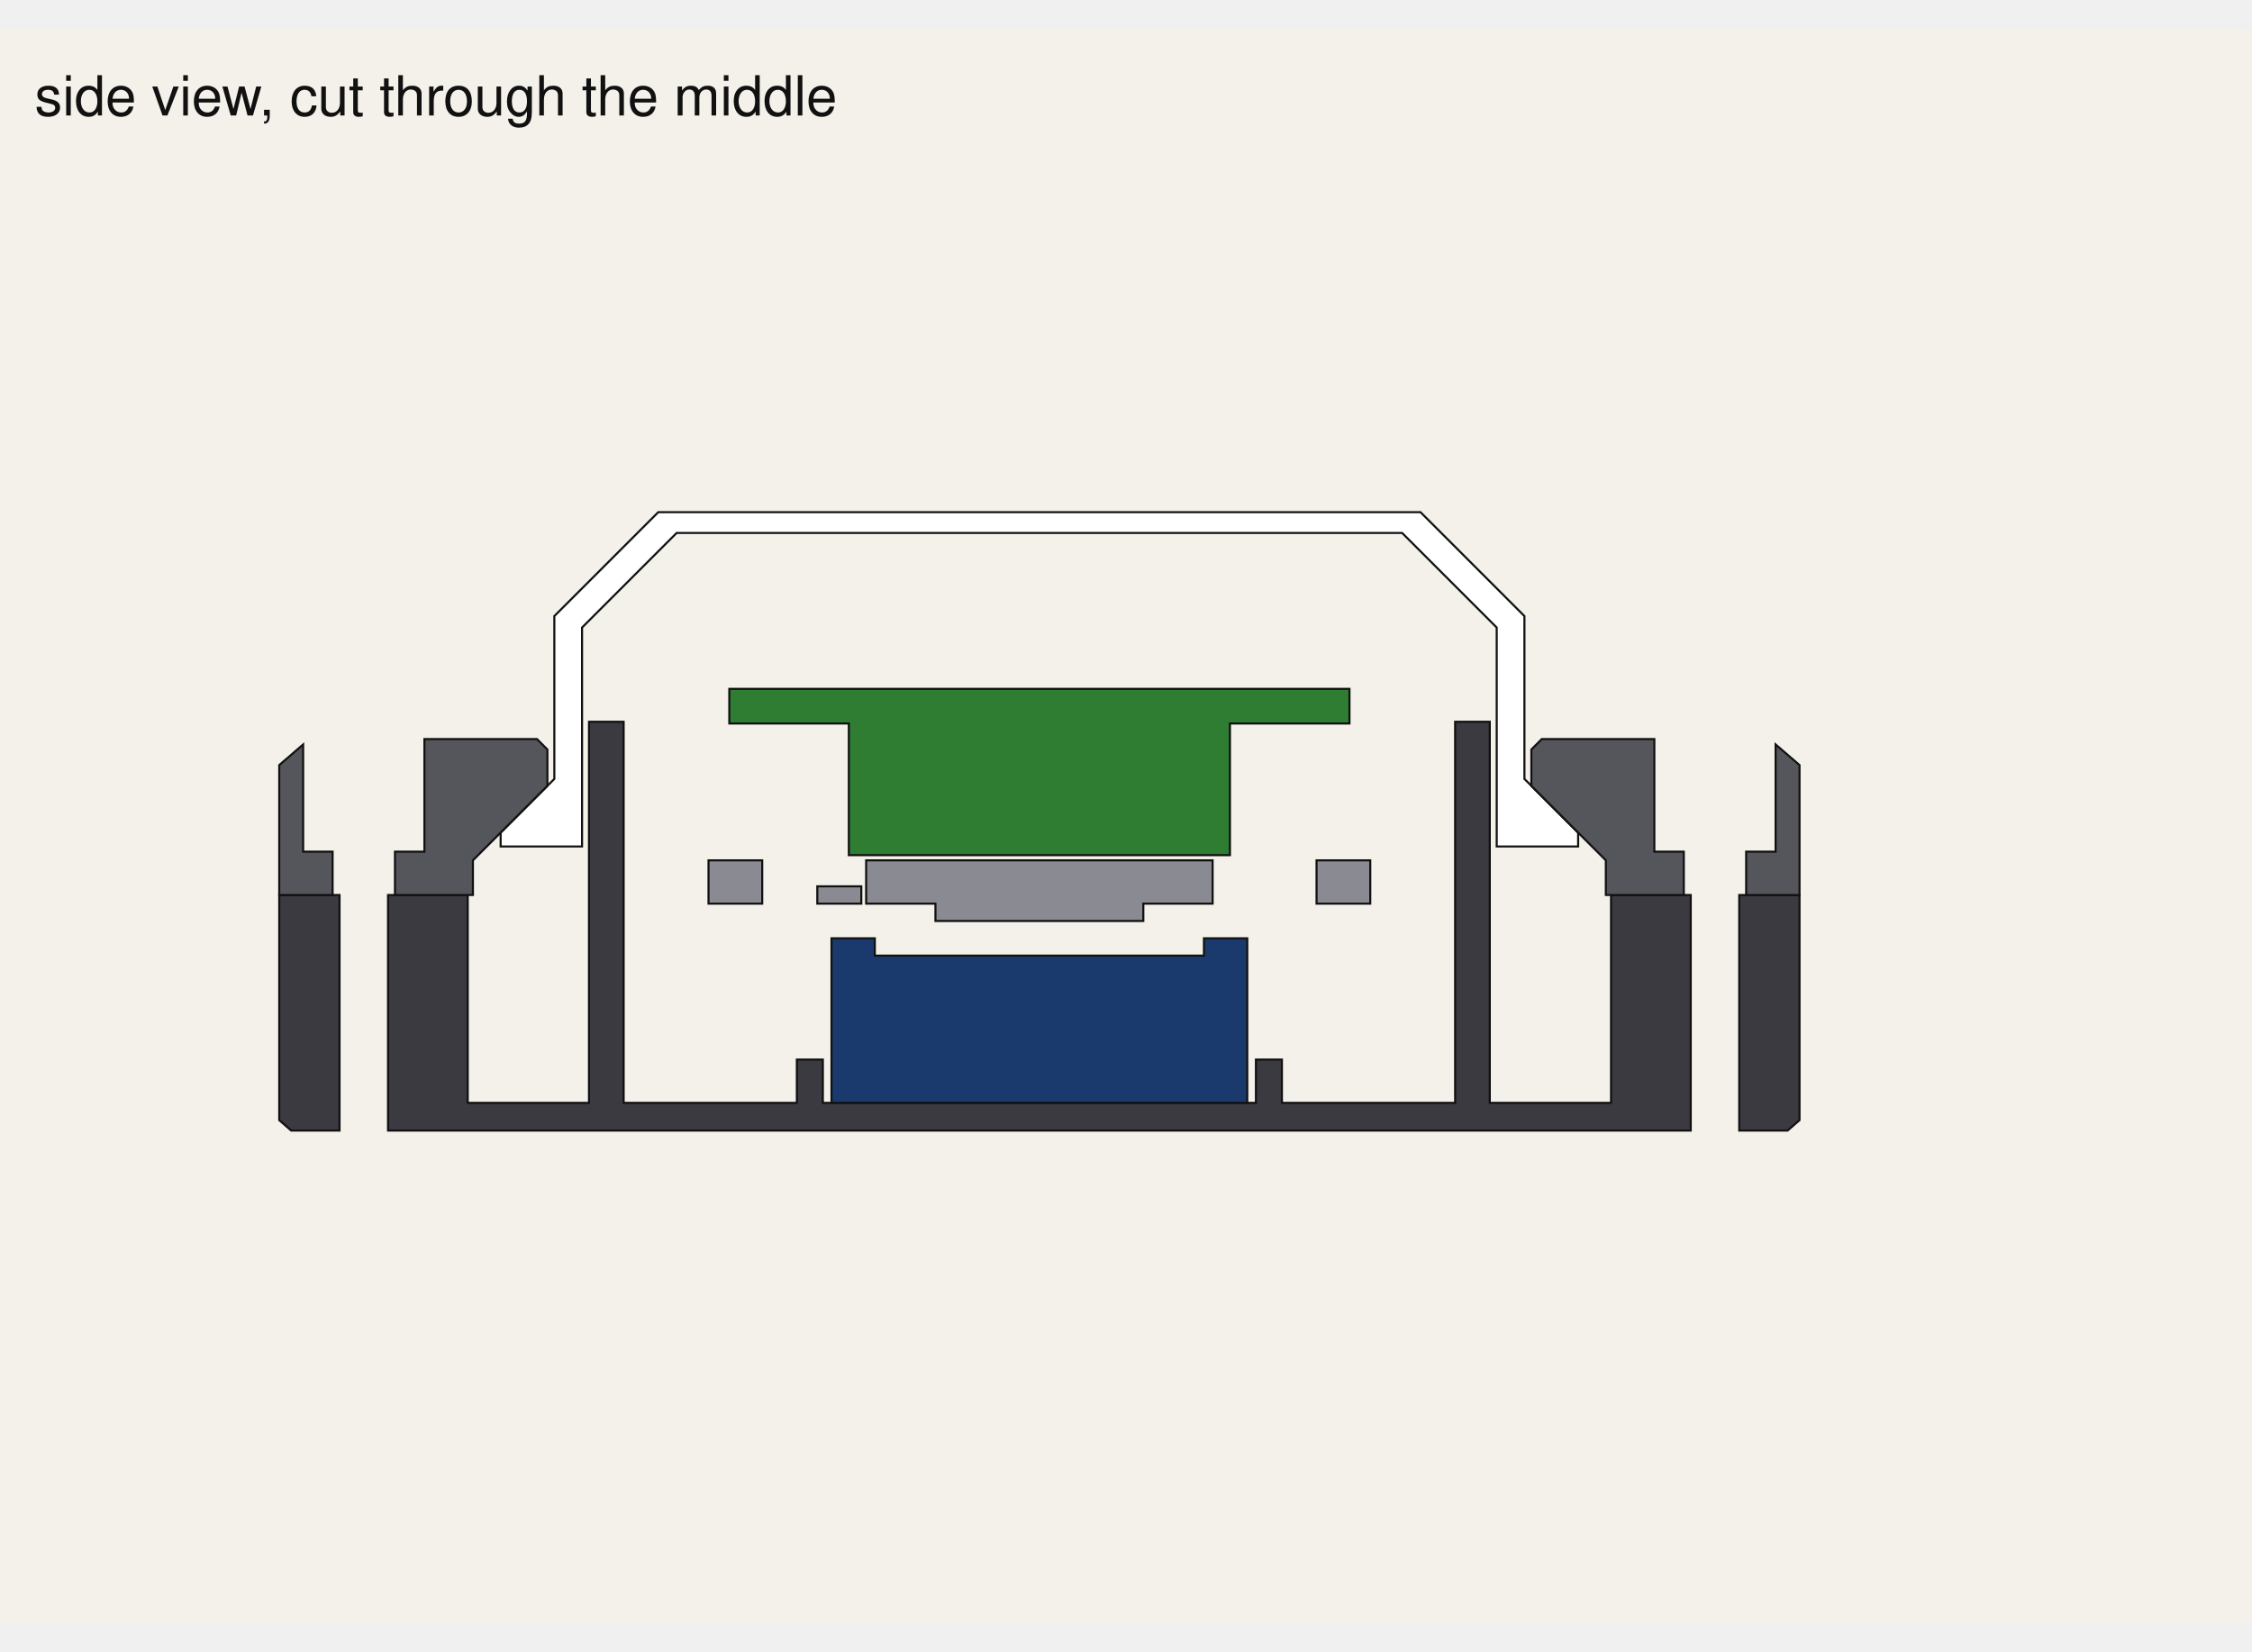
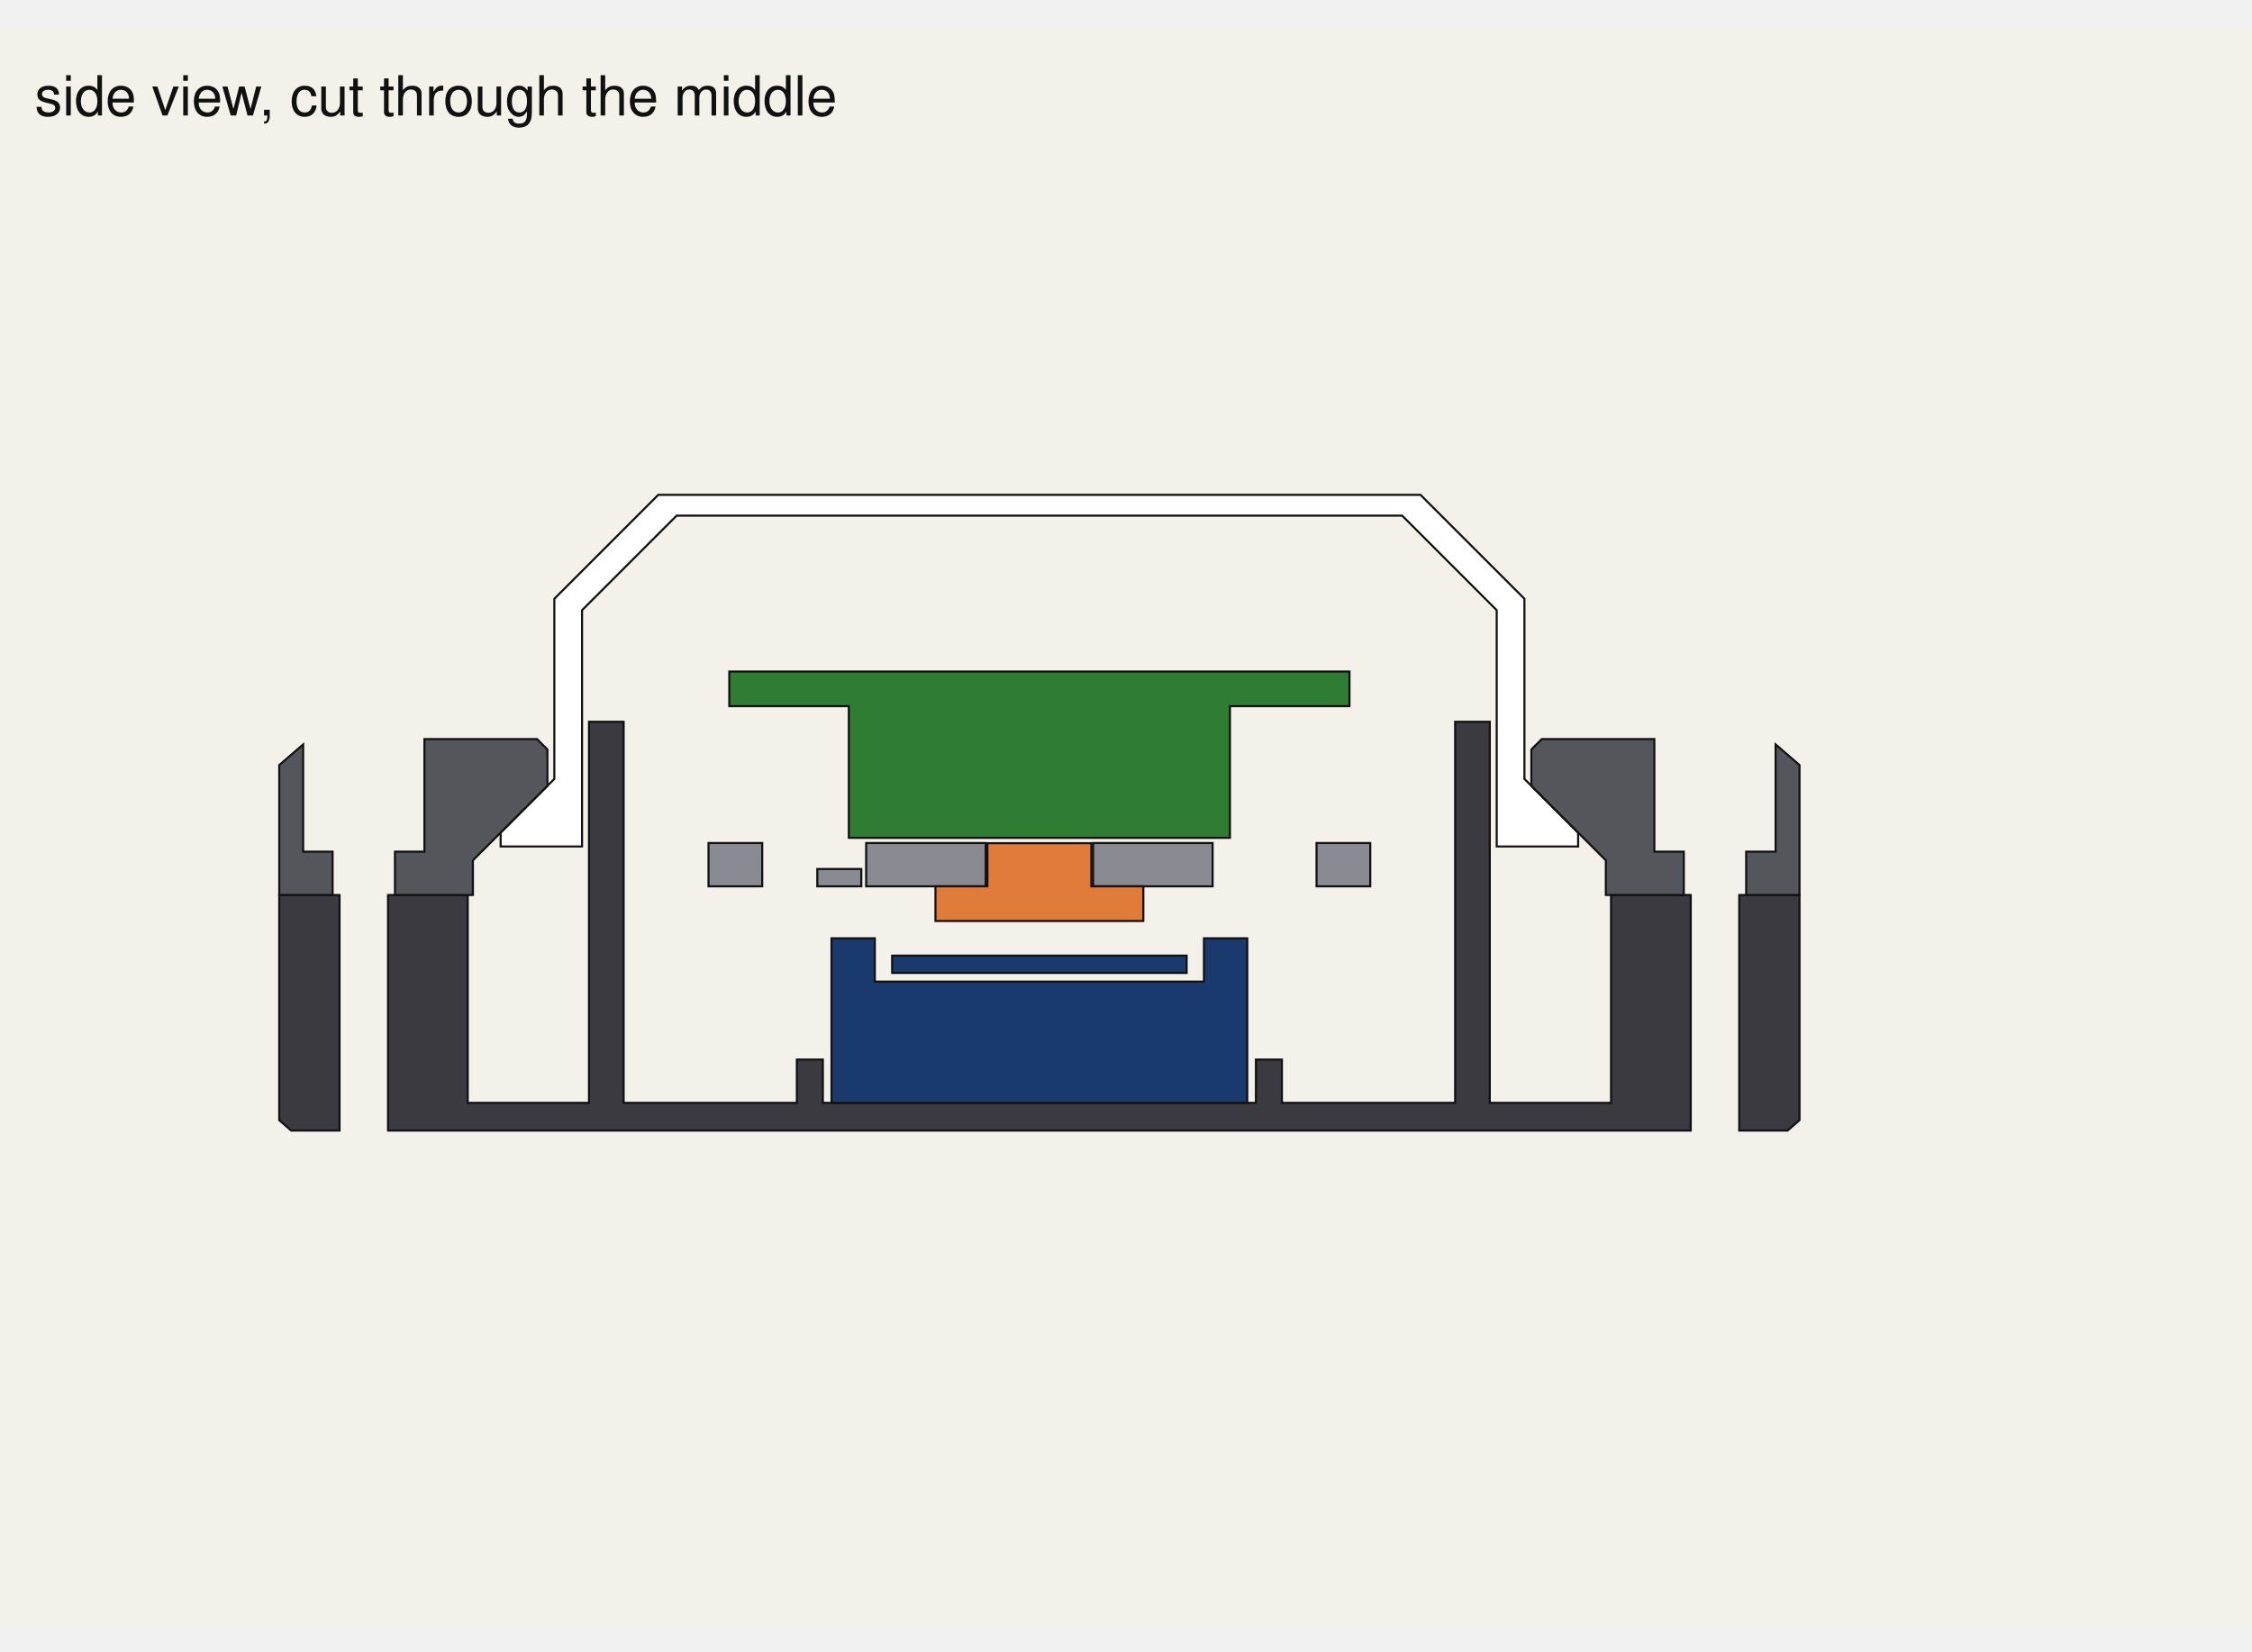
<svg xmlns="http://www.w3.org/2000/svg" viewBox="-60 -62 130 92" width="1320" height="968">
  <rect x="-60" y="-62" width="130" height="92" fill="#f4f1ea" />
  <path d="M-40.40,-7.00 L-40.40,-3.00 L-40.40,1.60 L-43.19,1.60 L-43.88,1.00 L-43.88,-12.00 L-40.40,-12.00 Z M-24.00,0.00 L-23.20,0.00 L-22.46,0.00 L-21.78,0.00 L-21.15,0.00 L-20.55,0.00 L-19.99,0.00 L-19.45,0.00 L-18.94,0.00 L-18.44,0.00 L-17.96,0.00 L-17.50,0.00 L-17.05,0.00 L-16.61,0.00 L-14.00,0.00 L-14.00,-1.25 L-14.00,-2.50 L-13.21,-2.50 L-12.50,-2.50 L-12.50,-1.25 L-12.50,0.00 L-9.75,0.00 L-2.75,0.00 L0.00,0.00 L7.00,0.00 L9.75,0.00 L12.50,0.00 L12.50,-1.25 L12.50,-2.50 L13.21,-2.50 L14.00,-2.50 L14.00,-1.25 L14.00,0.00 L16.61,0.00 L17.05,0.00 L17.50,0.00 L17.96,0.00 L18.44,0.00 L18.94,0.00 L19.45,0.00 L19.99,0.00 L20.55,0.00 L21.15,0.00 L21.78,0.00 L22.46,0.00 L23.20,0.00 L24.00,0.00 L24.00,-22.00 L26.00,-22.00 L26.00,0.00 L33.00,0.00 L33.00,-12.00 L37.60,-12.00 L37.60,-7.00 L37.60,-3.00 L37.60,1.60 L37.02,1.60 L37.02,1.60 L36.58,1.60 L-20.47,1.60 L-20.67,1.60 L-20.85,1.60 L-21.01,1.60 L-21.13,1.60 L-21.20,1.60 L-21.59,1.60 L-37.49,1.60 L-37.49,1.60 L-37.60,1.60 L-37.60,-3.00 L-37.60,-7.00 L-37.60,-12.00 L-33.00,-12.00 L-33.00,0.00 L-26.00,0.00 L-26.00,-22.00 L-24.00,-22.00 Z M43.88,1.00 L43.19,1.60 L40.40,1.60 L40.40,-3.00 L40.40,-7.00 L40.40,-12.00 L43.88,-12.00 Z" fill="#3a3a40" fill-rule="evenodd" stroke="#111" stroke-width="0.12" />
-   <path d="M28.00,-28.10 L28.00,-18.70 L31.10,-15.60 L31.10,-14.80 L26.40,-14.80 L26.40,-27.44 L20.94,-32.90 L0.00,-32.90 L-20.94,-32.90 L-26.40,-27.44 L-26.40,-14.80 L-31.10,-14.80 L-31.10,-15.60 L-28.00,-18.70 L-28.00,-28.10 L-22.00,-34.10 L0.00,-34.10 L22.00,-34.10 Z" fill="#ffffff" fill-rule="evenodd" stroke="#111" stroke-width="0.12" />
-   <path d="M10.00,-11.50 L6.00,-11.50 L6.00,-10.50 L-6.00,-10.50 L-6.00,-11.50 L-10.00,-11.50 L-10.00,-14.00 L10.00,-14.00 Z M-16.00,-11.50 L-19.10,-11.50 L-19.10,-14.00 L-16.00,-14.00 Z M-10.28,-11.57 L-10.28,-11.50 L-10.29,-11.50 L-10.36,-11.50 L-11.74,-11.50 L-12.82,-11.50 L-12.82,-11.93 L-12.82,-12.50 L-12.71,-12.50 L-12.36,-12.50 L-12.04,-12.50 L-11.74,-12.50 L-11.11,-12.50 L-11.08,-12.50 L-11.03,-12.50 L-10.95,-12.50 L-10.84,-12.50 L-10.70,-12.50 L-10.52,-12.50 L-10.29,-12.50 L-10.28,-12.50 Z M19.10,-11.50 L16.00,-11.50 L16.00,-14.00 L19.10,-14.00 Z" fill="#8a8a92" fill-rule="evenodd" stroke="#111" stroke-width="0.12" />
+   <path d="M28.00,-29.10 L28.00,-18.70 L31.10,-15.60 L31.10,-14.80 L26.40,-14.80 L26.40,-28.44 L20.94,-33.90 L0.00,-33.90 L-20.94,-33.90 L-26.40,-28.44 L-26.40,-14.80 L-31.10,-14.80 L-31.10,-15.60 L-28.00,-18.70 L-28.00,-29.10 L-22.00,-35.10 L0.00,-35.10 L22.00,-35.10 Z" fill="#ffffff" fill-rule="evenodd" stroke="#111" stroke-width="0.12" />
+   <path d="M-16.00,-12.50 L-19.10,-12.50 L-19.10,-15.00 L-16.00,-15.00 Z M-10.28,-12.57 L-10.28,-12.50 L-10.29,-12.50 L-10.35,-12.50 L-11.74,-12.50 L-12.82,-12.50 L-12.82,-12.93 L-12.82,-13.50 L-12.71,-13.50 L-12.36,-13.50 L-12.04,-13.50 L-11.74,-13.50 L-11.11,-13.50 L-11.08,-13.50 L-11.03,-13.50 L-10.95,-13.50 L-10.84,-13.50 L-10.70,-13.50 L-10.52,-13.50 L-10.29,-13.50 L-10.28,-13.50 Z M-3.10,-12.50 L-10.00,-12.50 L-10.00,-15.00 L-3.10,-15.00 Z M10.00,-12.50 L3.10,-12.50 L3.10,-15.00 L10.00,-15.00 Z M19.10,-12.50 L16.00,-12.50 L16.00,-15.00 L19.10,-15.00 Z" fill="#8a8a92" fill-rule="evenodd" stroke="#111" stroke-width="0.12" />
+   <path d="M3.00,-12.50 L6.00,-12.50 L6.00,-10.50 L-6.00,-10.50 L-6.00,-12.50 L-3.00,-12.50 L-3.00,-14.99 L3.00,-14.99 Z" fill="#e07b39" fill-rule="evenodd" stroke="#111" stroke-width="0.12" />
  <path d="M-42.50,-14.50 L-40.80,-14.50 L-40.80,-12.00 L-43.88,-12.00 L-43.88,-19.50 L-42.50,-20.69 Z M-28.40,-20.40 L-28.40,-18.30 L-32.70,-14.00 L-32.70,-12.00 L-37.20,-12.00 L-37.20,-14.50 L-35.50,-14.50 L-35.50,-21.00 L-29.00,-21.00 Z M35.50,-14.50 L37.20,-14.50 L37.20,-12.00 L32.70,-12.00 L32.70,-14.00 L28.40,-18.30 L28.40,-20.40 L29.00,-21.00 L35.50,-21.00 Z M43.88,-19.50 L43.88,-12.00 L40.80,-12.00 L40.80,-14.50 L42.50,-14.50 L42.50,-20.69 Z" fill="#55555c" fill-rule="evenodd" stroke="#111" stroke-width="0.12" />
-   <path d="M17.90,-21.90 L11.00,-21.90 L11.00,-18.11 L11.00,-18.10 L11.00,-14.30 L0.00,-14.30 L-11.00,-14.30 L-11.00,-18.10 L-11.00,-18.11 L-11.00,-21.90 L-17.90,-21.90 L-17.90,-23.90 L0.00,-23.90 L17.90,-23.90 Z" fill="#2e7d32" fill-rule="evenodd" stroke="#111" stroke-width="0.12" />
-   <path d="M-9.50,-9.00 L-9.50,-8.50 L0.00,-8.50 L9.50,-8.50 L9.50,-9.00 L9.50,-9.50 L10.60,-9.50 L12.00,-9.50 L12.00,-4.75 L12.00,0.00 L0.00,0.00 L-12.00,0.00 L-12.00,-4.75 L-12.00,-9.50 L-10.60,-9.50 L-9.50,-9.50 Z" fill="#1a3a6e" fill-rule="evenodd" stroke="#111" stroke-width="0.12" />
+   <path d="M17.90,-22.90 L11.00,-22.90 L11.00,-19.11 L11.00,-19.10 L11.00,-15.30 L0.00,-15.30 L-11.00,-15.30 L-11.00,-19.10 L-11.00,-19.11 L-11.00,-22.90 L-17.90,-22.90 L-17.90,-24.90 L0.00,-24.90 L17.90,-24.90 Z" fill="#2e7d32" fill-rule="evenodd" stroke="#111" stroke-width="0.12" />
+   <path d="M-9.50,-8.25 L-9.50,-7.00 L0.00,-7.00 L9.50,-7.00 L9.50,-8.25 L9.50,-9.50 L10.60,-9.50 L12.00,-9.50 L12.00,-4.75 L12.00,0.00 L0.00,0.00 L-12.00,0.00 L-12.00,-4.75 L-12.00,-9.50 L-10.60,-9.50 L-9.50,-9.50 Z M8.50,-8.00 L8.50,-7.50 L0.00,-7.50 L-8.50,-7.50 L-8.50,-8.00 L-8.50,-8.50 L0.00,-8.50 L8.50,-8.50 Z" fill="#1a3a6e" fill-rule="evenodd" stroke="#111" stroke-width="0.12" />
  <path d="" fill="#c9a227" fill-rule="evenodd" stroke="#111" stroke-width="0.12" />
  <text x="-58" y="-57" font-family="Helvetica" font-size="3.2" fill="#111">side view, cut through the middle</text>
</svg>
